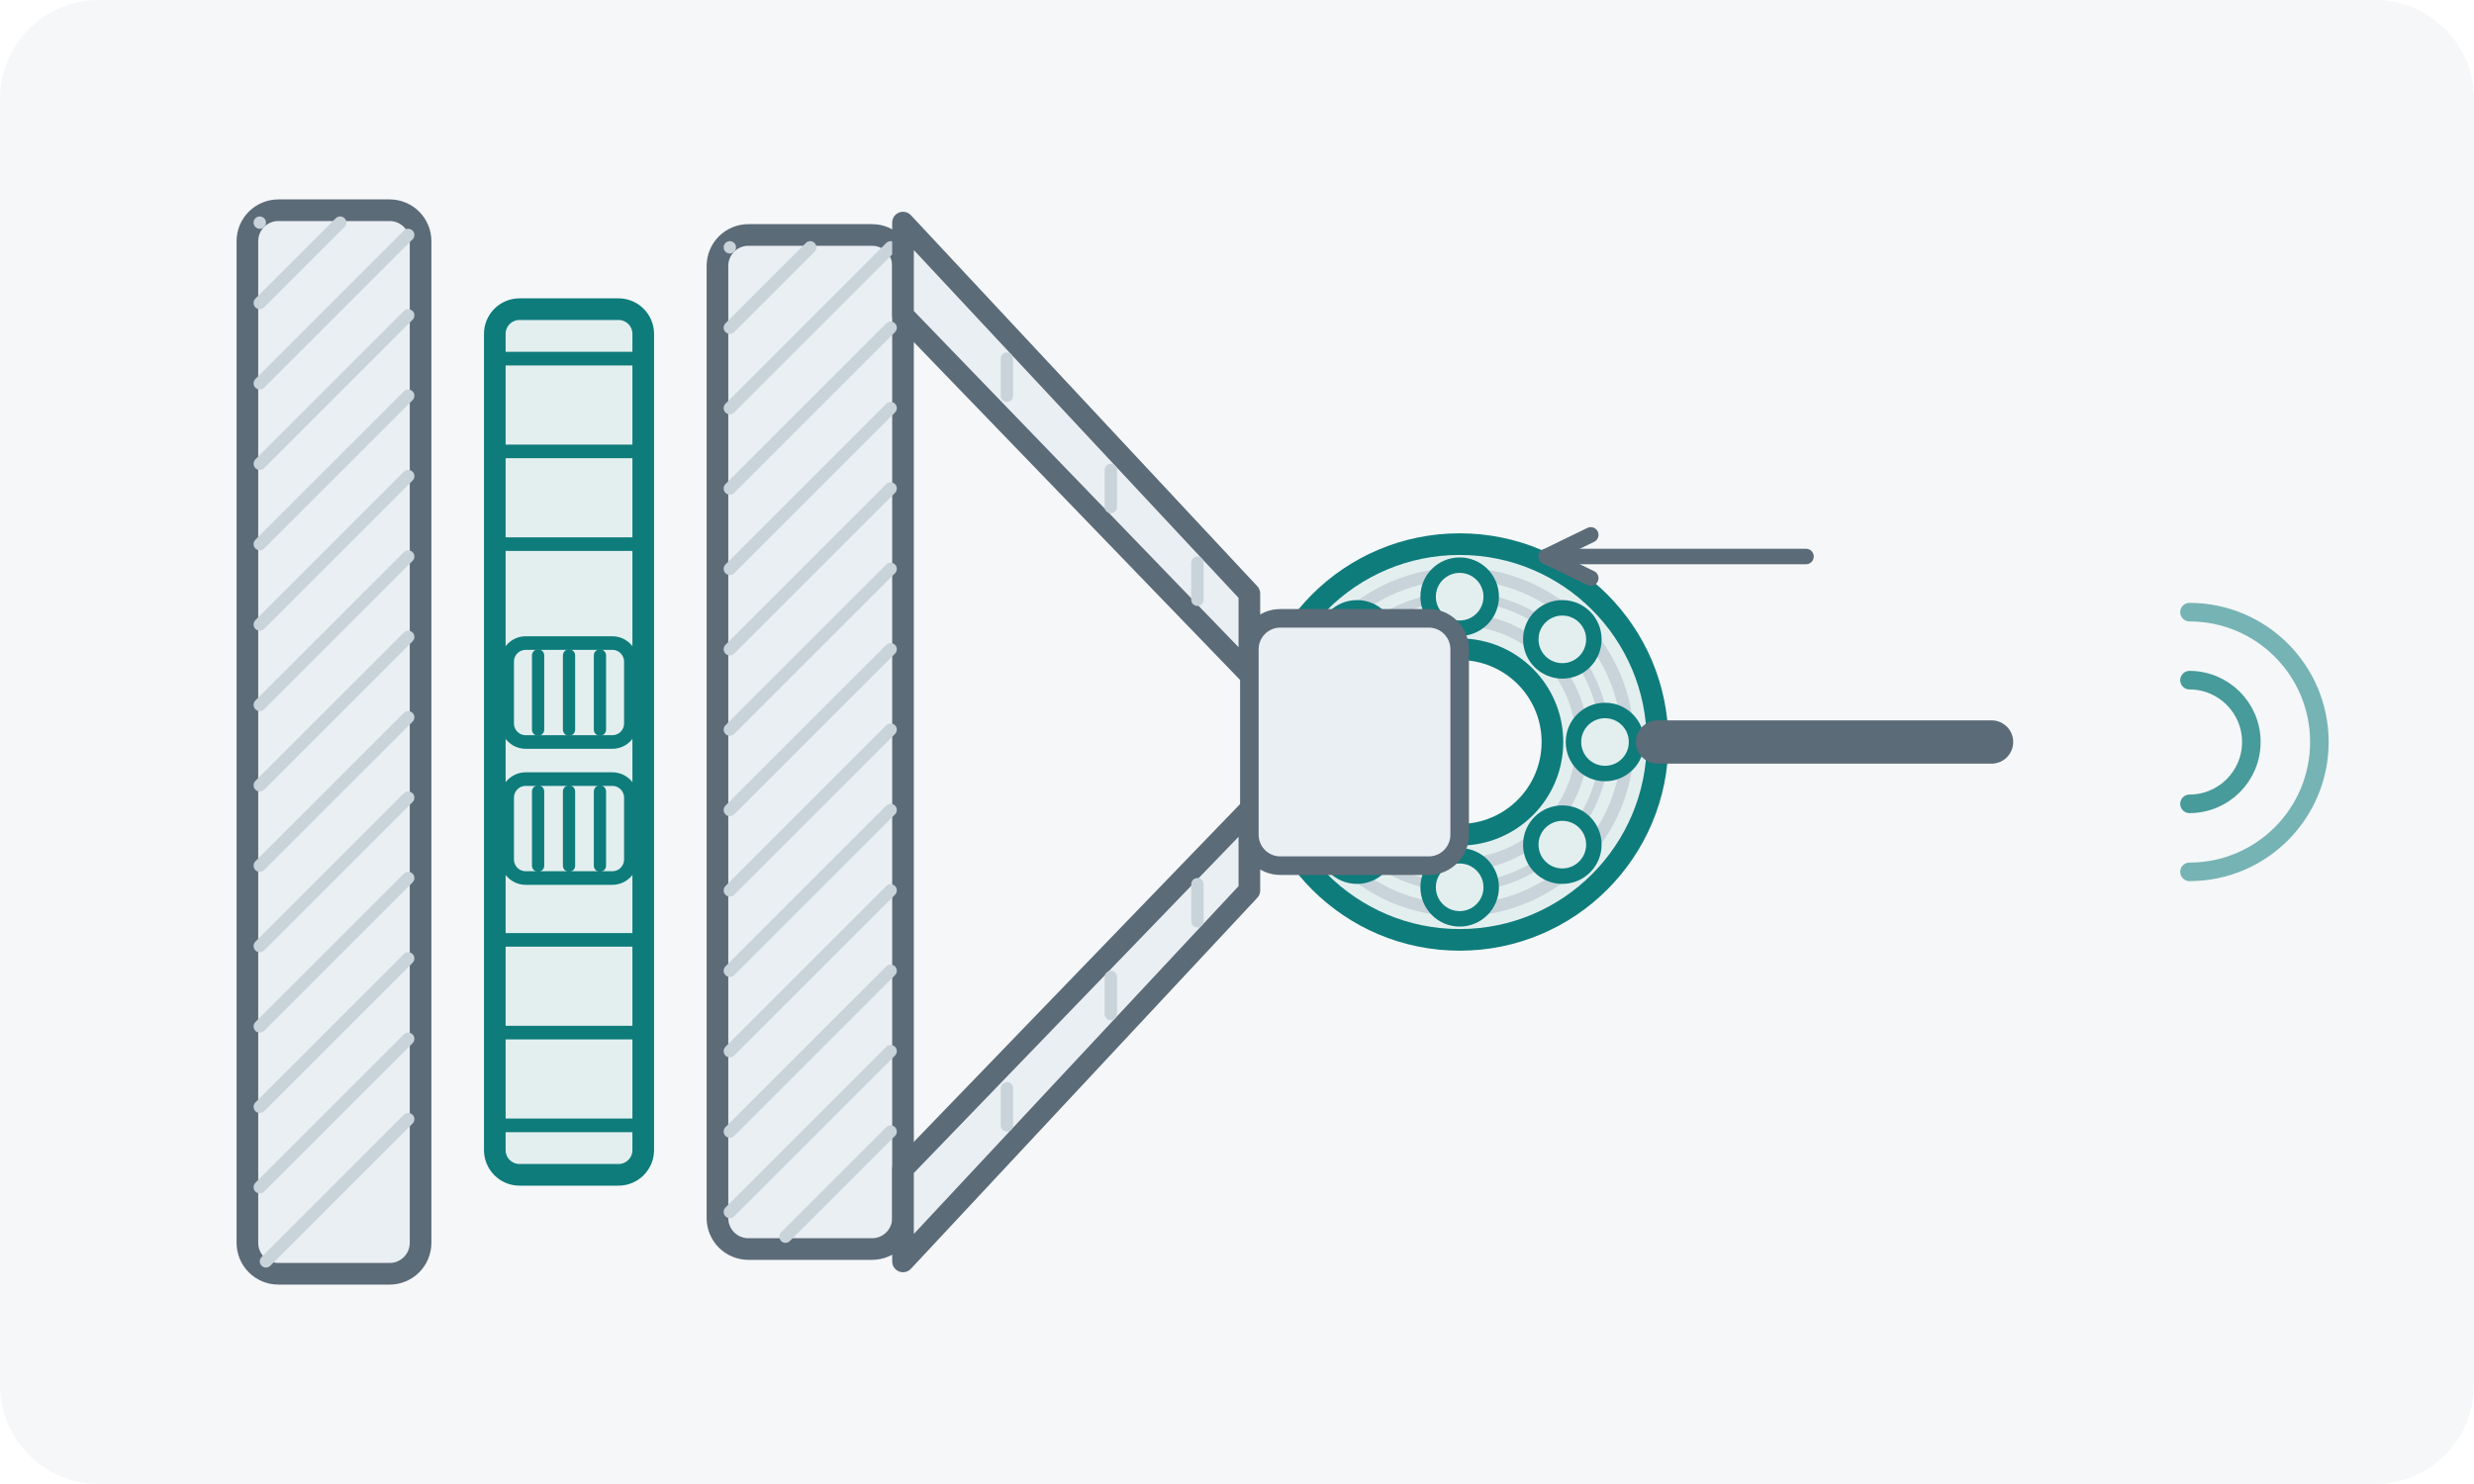
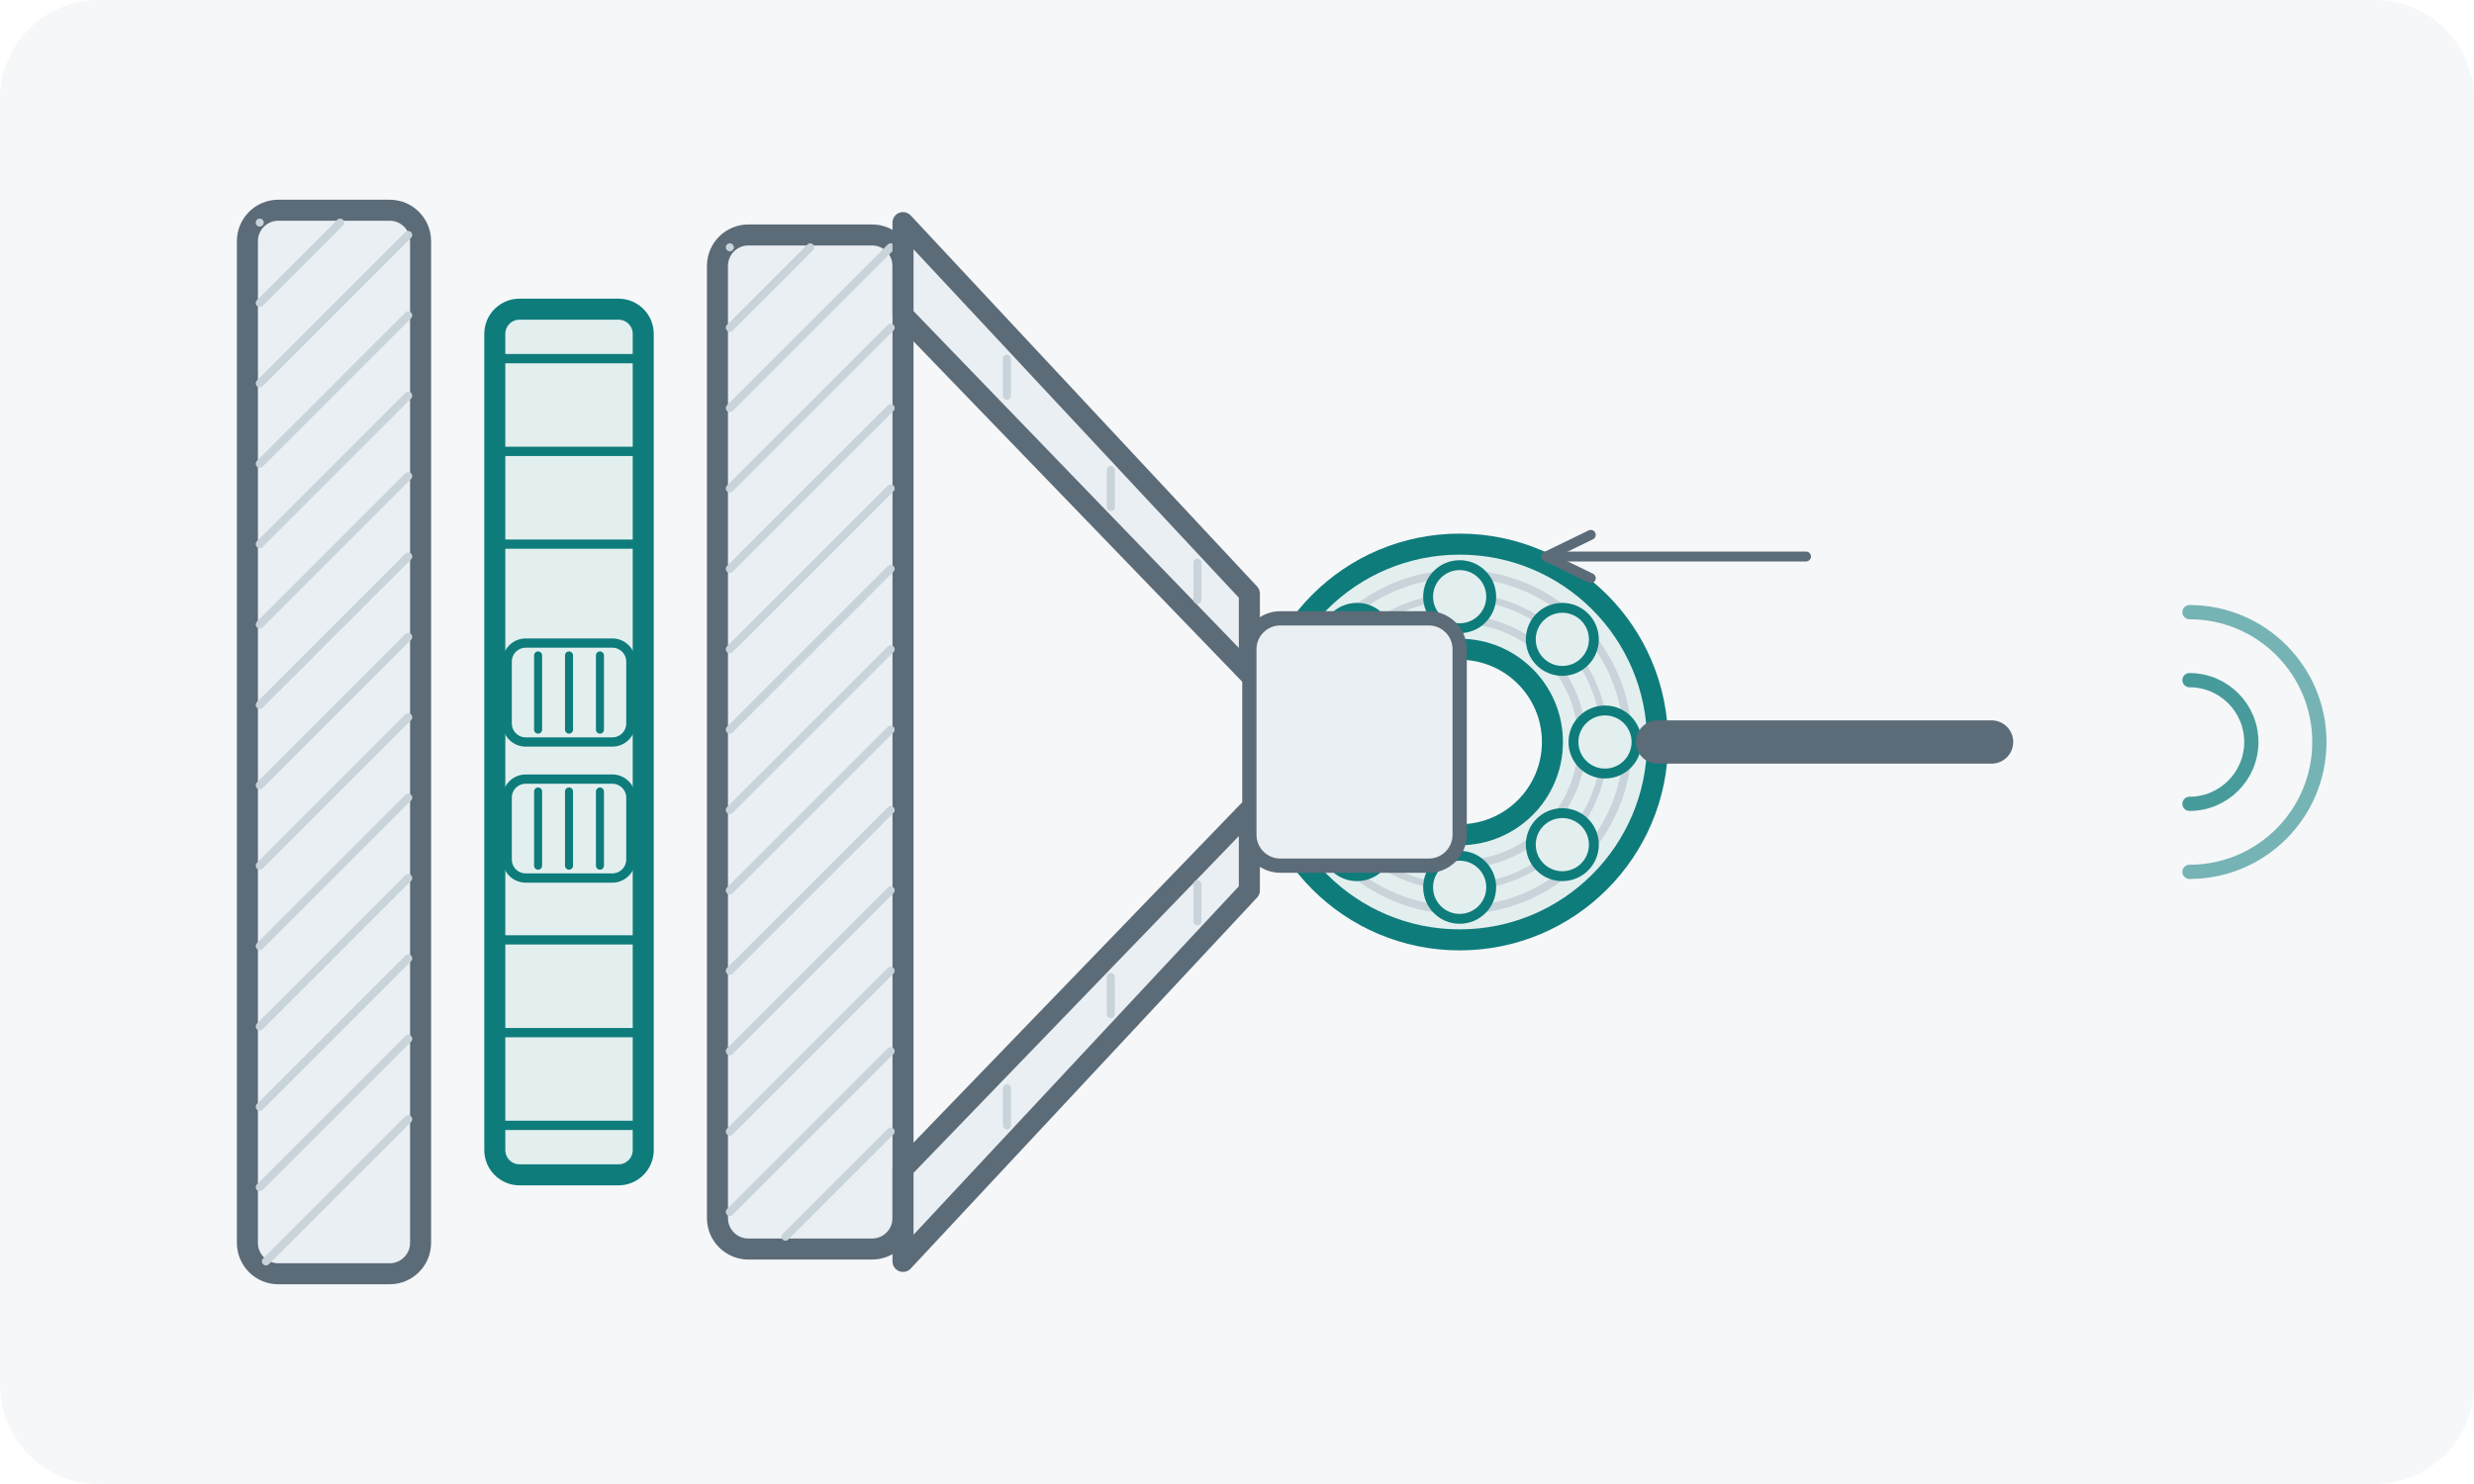
<svg xmlns="http://www.w3.org/2000/svg" viewBox="0 0 400 240" role="img" aria-label="Схема сцепления">
  <rect width="400" height="240" rx="16" fill="#F5F7F9" />
  <g fill="none" stroke-linecap="round" stroke-linejoin="round">
-     <rect x="40.0" y="34.0" width="28.0" height="172.0" rx="5" stroke="#5C6B78" stroke-width="3.5" fill="#EAEFF3" />
-     <path d="M 42.0 36.0 L 42.0 36.0" stroke="#C9D3DA" stroke-width="2" />
-     <path d="M 55.0 36.0 L 42.0 49.0" stroke="#C9D3DA" stroke-width="2" />
-     <path d="M 66.0 38.0 L 42.0 62.0" stroke="#C9D3DA" stroke-width="2" />
-     <path d="M 66.0 51.0 L 42.0 75.0" stroke="#C9D3DA" stroke-width="2" />
-     <path d="M 66.0 64.0 L 42.0 88.0" stroke="#C9D3DA" stroke-width="2" />
-     <path d="M 66.0 77.0 L 42.0 101.0" stroke="#C9D3DA" stroke-width="2" />
-     <path d="M 66.0 90.0 L 42.0 114.0" stroke="#C9D3DA" stroke-width="2" />
-     <path d="M 66.0 103.0 L 42.0 127.0" stroke="#C9D3DA" stroke-width="2" />
-     <path d="M 66.0 116.0 L 42.0 140.0" stroke="#C9D3DA" stroke-width="2" />
-     <path d="M 66.0 129.0 L 42.0 153.0" stroke="#C9D3DA" stroke-width="2" />
-     <path d="M 66.0 142.0 L 42.0 166.0" stroke="#C9D3DA" stroke-width="2" />
-     <path d="M 66.0 155.0 L 42.0 179.0" stroke="#C9D3DA" stroke-width="2" />
-     <path d="M 66.0 168.0 L 42.0 192.0" stroke="#C9D3DA" stroke-width="2" />
-     <path d="M 66.0 181.0 L 43.0 204.0" stroke="#C9D3DA" stroke-width="2" />
-     <rect x="80.0" y="50.0" width="24.0" height="140.0" rx="4" stroke="#0E7C7B" stroke-width="3.5" fill="#E3EFEF" />
-     <path d="M 80.0 58.0 L 104.0 58.0" stroke="#0E7C7B" stroke-width="2.2" />
-     <path d="M 80.0 73.0 L 104.0 73.0" stroke="#0E7C7B" stroke-width="2.2" />
-     <path d="M 80.0 88.0 L 104.0 88.0" stroke="#0E7C7B" stroke-width="2.2" />
-     <path d="M 80.0 152.0 L 104.0 152.0" stroke="#0E7C7B" stroke-width="2.2" />
-     <path d="M 80.0 167.0 L 104.0 167.0" stroke="#0E7C7B" stroke-width="2.2" />
-     <path d="M 80.0 182.0 L 104.0 182.0" stroke="#0E7C7B" stroke-width="2.2" />
-     <rect x="82.0" y="104.0" width="20.0" height="16.0" rx="3" stroke="#0E7C7B" stroke-width="2.2" fill="#E3EFEF" />
-     <path d="M 87.0 106.0 L 87.0 118.0" stroke="#0E7C7B" stroke-width="1.98" />
-     <path d="M 92.0 106.0 L 92.0 118.0" stroke="#0E7C7B" stroke-width="1.98" />
-     <path d="M 97.0 106.0 L 97.0 118.0" stroke="#0E7C7B" stroke-width="1.98" />
-     <rect x="82.0" y="126.0" width="20.0" height="16.0" rx="3" stroke="#0E7C7B" stroke-width="2.2" fill="#E3EFEF" />
-     <path d="M 87.0 128.0 L 87.0 140.0" stroke="#0E7C7B" stroke-width="1.98" />
-     <path d="M 92.0 128.0 L 92.0 140.0" stroke="#0E7C7B" stroke-width="1.98" />
-     <path d="M 97.0 128.0 L 97.0 140.0" stroke="#0E7C7B" stroke-width="1.98" />
-     <rect x="116.0" y="38.0" width="30.0" height="164.0" rx="5" stroke="#5C6B78" stroke-width="3.5" fill="#EAEFF3" />
-     <path d="M 118.0 40.0 L 118.0 40.0" stroke="#C9D3DA" stroke-width="2" />
-     <path d="M 131.0 40.0 L 118.0 53.0" stroke="#C9D3DA" stroke-width="2" />
-     <path d="M 144.0 40.0 L 118.0 66.0" stroke="#C9D3DA" stroke-width="2" />
-     <path d="M 144.0 53.0 L 118.0 79.0" stroke="#C9D3DA" stroke-width="2" />
-     <path d="M 144.0 66.0 L 118.0 92.0" stroke="#C9D3DA" stroke-width="2" />
-     <path d="M 144.0 79.0 L 118.0 105.0" stroke="#C9D3DA" stroke-width="2" />
-     <path d="M 144.0 92.0 L 118.0 118.0" stroke="#C9D3DA" stroke-width="2" />
-     <path d="M 144.0 105.0 L 118.0 131.0" stroke="#C9D3DA" stroke-width="2" />
-     <path d="M 144.0 118.0 L 118.0 144.0" stroke="#C9D3DA" stroke-width="2" />
-     <path d="M 144.0 131.0 L 118.0 157.0" stroke="#C9D3DA" stroke-width="2" />
-     <path d="M 144.0 144.0 L 118.0 170.0" stroke="#C9D3DA" stroke-width="2" />
-     <path d="M 144.0 157.0 L 118.0 183.0" stroke="#C9D3DA" stroke-width="2" />
-     <path d="M 144.0 170.0 L 118.0 196.0" stroke="#C9D3DA" stroke-width="2" />
-     <path d="M 144.0 183.0 L 127.0 200.0" stroke="#C9D3DA" stroke-width="2" />
-     <path d="M 146.0 36.0 L 202.0 96.0 L 202.0 109.0 L 146.0 51.0 Z" stroke="#5C6B78" stroke-width="3.5" fill="#EAEFF3" />
-     <path d="M 146.0 204.0 L 202.0 144.0 L 202.0 131.0 L 146.0 189.0 Z" stroke="#5C6B78" stroke-width="3.5" fill="#EAEFF3" />
-     <path d="M 162.8 58.0 L 162.8 64.0" stroke="#C9D3DA" stroke-width="2" />
-     <path d="M 162.8 182.0 L 162.8 176.0" stroke="#C9D3DA" stroke-width="2" />
-     <path d="M 179.6 76.0 L 179.6 82.0" stroke="#C9D3DA" stroke-width="2" />
-     <path d="M 179.6 164.0 L 179.6 158.0" stroke="#C9D3DA" stroke-width="2" />
-     <path d="M 193.6 91.0 L 193.6 97.0" stroke="#C9D3DA" stroke-width="2" />
-     <path d="M 193.6 149.0 L 193.6 143.0" stroke="#C9D3DA" stroke-width="2" />
+     <rect x="40.0" y="34.0" width="28.0" height="172.0" rx="5" stroke="#5C6B78" stroke-width="3.4" fill="#EAEFF3" />
+     <path d="M 42.0 36.0 L 42.0 36.0" stroke="#C9D3DA" stroke-width="1.3" />
+     <path d="M 55.0 36.0 L 42.0 49.0" stroke="#C9D3DA" stroke-width="1.3" />
+     <path d="M 66.0 38.0 L 42.0 62.0" stroke="#C9D3DA" stroke-width="1.3" />
+     <path d="M 66.0 51.0 L 42.0 75.0" stroke="#C9D3DA" stroke-width="1.3" />
+     <path d="M 66.0 64.0 L 42.0 88.0" stroke="#C9D3DA" stroke-width="1.3" />
+     <path d="M 66.0 77.0 L 42.0 101.0" stroke="#C9D3DA" stroke-width="1.3" />
+     <path d="M 66.0 90.0 L 42.0 114.0" stroke="#C9D3DA" stroke-width="1.3" />
+     <path d="M 66.0 103.0 L 42.0 127.0" stroke="#C9D3DA" stroke-width="1.3" />
+     <path d="M 66.0 116.0 L 42.0 140.0" stroke="#C9D3DA" stroke-width="1.3" />
+     <path d="M 66.0 129.0 L 42.0 153.0" stroke="#C9D3DA" stroke-width="1.3" />
+     <path d="M 66.0 142.0 L 42.0 166.0" stroke="#C9D3DA" stroke-width="1.3" />
+     <path d="M 66.0 155.0 L 42.0 179.0" stroke="#C9D3DA" stroke-width="1.3" />
+     <path d="M 66.0 168.0 L 42.0 192.0" stroke="#C9D3DA" stroke-width="1.3" />
+     <path d="M 66.0 181.0 L 43.0 204.0" stroke="#C9D3DA" stroke-width="1.3" />
+     <rect x="80.0" y="50.0" width="24.0" height="140.0" rx="4" stroke="#0E7C7B" stroke-width="3.4" fill="#E3EFEF" />
+     <path d="M 80.0 58.0 L 104.0 58.0" stroke="#0E7C7B" stroke-width="1.5" />
+     <path d="M 80.0 73.0 L 104.0 73.0" stroke="#0E7C7B" stroke-width="1.5" />
+     <path d="M 80.0 88.0 L 104.0 88.0" stroke="#0E7C7B" stroke-width="1.5" />
+     <path d="M 80.0 152.0 L 104.0 152.0" stroke="#0E7C7B" stroke-width="1.5" />
+     <path d="M 80.0 167.0 L 104.0 167.0" stroke="#0E7C7B" stroke-width="1.5" />
+     <path d="M 80.0 182.0 L 104.0 182.0" stroke="#0E7C7B" stroke-width="1.5" />
+     <rect x="82.0" y="104.0" width="20.0" height="16.0" rx="3" stroke="#0E7C7B" stroke-width="1.5" fill="#E3EFEF" />
+     <path d="M 87.0 106.0 L 87.0 118.0" stroke="#0E7C7B" stroke-width="1.3" />
+     <path d="M 92.0 106.0 L 92.0 118.0" stroke="#0E7C7B" stroke-width="1.3" />
+     <path d="M 97.0 106.0 L 97.0 118.0" stroke="#0E7C7B" stroke-width="1.3" />
+     <rect x="82.0" y="126.0" width="20.0" height="16.0" rx="3" stroke="#0E7C7B" stroke-width="1.5" fill="#E3EFEF" />
+     <path d="M 87.0 128.0 L 87.0 140.0" stroke="#0E7C7B" stroke-width="1.3" />
+     <path d="M 92.0 128.0 L 92.0 140.0" stroke="#0E7C7B" stroke-width="1.3" />
+     <path d="M 97.0 128.0 L 97.0 140.0" stroke="#0E7C7B" stroke-width="1.3" />
+     <rect x="116.0" y="38.0" width="30.0" height="164.0" rx="5" stroke="#5C6B78" stroke-width="3.4" fill="#EAEFF3" />
+     <path d="M 118.0 40.0 L 118.0 40.0" stroke="#C9D3DA" stroke-width="1.3" />
+     <path d="M 131.0 40.0 L 118.0 53.0" stroke="#C9D3DA" stroke-width="1.3" />
+     <path d="M 144.0 40.0 L 118.0 66.0" stroke="#C9D3DA" stroke-width="1.3" />
+     <path d="M 144.0 53.0 L 118.0 79.0" stroke="#C9D3DA" stroke-width="1.3" />
+     <path d="M 144.0 66.0 L 118.0 92.0" stroke="#C9D3DA" stroke-width="1.3" />
+     <path d="M 144.0 79.0 L 118.0 105.0" stroke="#C9D3DA" stroke-width="1.3" />
+     <path d="M 144.0 92.0 L 118.0 118.0" stroke="#C9D3DA" stroke-width="1.3" />
+     <path d="M 144.0 105.0 L 118.0 131.0" stroke="#C9D3DA" stroke-width="1.3" />
+     <path d="M 144.0 118.0 L 118.0 144.0" stroke="#C9D3DA" stroke-width="1.3" />
+     <path d="M 144.0 131.0 L 118.0 157.0" stroke="#C9D3DA" stroke-width="1.3" />
+     <path d="M 144.0 144.0 L 118.0 170.0" stroke="#C9D3DA" stroke-width="1.3" />
+     <path d="M 144.0 157.0 L 118.0 183.0" stroke="#C9D3DA" stroke-width="1.3" />
+     <path d="M 144.0 170.0 L 118.0 196.0" stroke="#C9D3DA" stroke-width="1.3" />
+     <path d="M 144.0 183.0 L 127.0 200.0" stroke="#C9D3DA" stroke-width="1.3" />
+     <path d="M 146.0 36.0 L 202.0 96.0 L 202.0 109.0 L 146.0 51.0 Z" stroke="#5C6B78" stroke-width="3.4" fill="#EAEFF3" />
+     <path d="M 146.0 204.0 L 202.0 144.0 L 202.0 131.0 L 146.0 189.0 Z" stroke="#5C6B78" stroke-width="3.4" fill="#EAEFF3" />
+     <path d="M 162.8 58.0 L 162.8 64.0" stroke="#C9D3DA" stroke-width="1.3" />
+     <path d="M 162.8 182.0 L 162.8 176.0" stroke="#C9D3DA" stroke-width="1.3" />
+     <path d="M 179.6 76.0 L 179.6 82.0" stroke="#C9D3DA" stroke-width="1.3" />
+     <path d="M 179.6 164.0 L 179.6 158.0" stroke="#C9D3DA" stroke-width="1.3" />
+     <path d="M 193.6 91.0 L 193.6 97.0" stroke="#C9D3DA" stroke-width="1.3" />
+     <path d="M 193.6 149.0 L 193.6 143.0" stroke="#C9D3DA" stroke-width="1.3" />
    <path d="M 204.0 120.0 A 32.0 32.0 0 1 0 268.0 120.0 A 32.0 32.0 0 1 0 204.0 120.0 Z M 221.0 120.0 A 15.0 15.0 0 1 0 251.0 120.0 A 15.0 15.0 0 1 0 221.0 120.0 Z" fill="#E3EFEF" fill-rule="evenodd" stroke="none" />
-     <circle cx="236.0" cy="120.0" r="32.0" stroke="#0E7C7B" stroke-width="3.5" fill="none" />
-     <circle cx="236.0" cy="120.0" r="27.2" stroke="#C9D3DA" stroke-width="2" fill="none" />
-     <circle cx="236.0" cy="120.0" r="15.0" stroke="#0E7C7B" stroke-width="3.5" fill="none" />
-     <circle cx="236.0" cy="120.0" r="19.8" stroke="#C9D3DA" stroke-width="2" fill="none" />
-     <circle cx="236.0" cy="120.0" r="23.5" stroke="#C9D3DA" stroke-width="1.5" fill="none" />
-     <circle cx="259.5" cy="120.0" r="5.1" stroke="#0E7C7B" stroke-width="2.5" fill="#E3EFEF" />
-     <circle cx="252.6" cy="136.6" r="5.1" stroke="#0E7C7B" stroke-width="2.5" fill="#E3EFEF" />
-     <circle cx="236.0" cy="143.5" r="5.1" stroke="#0E7C7B" stroke-width="2.5" fill="#E3EFEF" />
-     <circle cx="219.4" cy="136.6" r="5.1" stroke="#0E7C7B" stroke-width="2.5" fill="#E3EFEF" />
-     <circle cx="212.5" cy="120.0" r="5.1" stroke="#0E7C7B" stroke-width="2.5" fill="#E3EFEF" />
-     <circle cx="219.4" cy="103.4" r="5.1" stroke="#0E7C7B" stroke-width="2.5" fill="#E3EFEF" />
-     <circle cx="236.0" cy="96.5" r="5.1" stroke="#0E7C7B" stroke-width="2.5" fill="#E3EFEF" />
-     <circle cx="252.6" cy="103.4" r="5.1" stroke="#0E7C7B" stroke-width="2.5" fill="#E3EFEF" />
-     <rect x="202.0" y="100.0" width="34.0" height="40.0" rx="5" stroke="#5C6B78" stroke-width="3" fill="#EAEFF3" />
-     <path d="M 268.0 120.0 L 322.0 120.0" stroke="#5C6B78" stroke-width="7" />
-     <path d="M 292.0 90.0 L 250.0 90.0" stroke="#5C6B78" stroke-width="2.5" />
-     <path d="M 257.2 86.5 L 250.0 90.0 L 257.2 93.5" stroke="#5C6B78" stroke-width="2.5" fill="none" />
-     <path d="M 354 110 A 10 10 0 0 1 354 130" stroke="#0E7C7B" stroke-width="3" opacity="0.75" />
-     <path d="M 354 99 A 21 21 0 0 1 354 141" stroke="#0E7C7B" stroke-width="3" opacity="0.55" />
+     <circle cx="236.0" cy="120.0" r="32.0" stroke="#0E7C7B" stroke-width="3.4" fill="none" />
+     <circle cx="236.0" cy="120.0" r="27.2" stroke="#C9D3DA" stroke-width="1.3" fill="none" />
+     <circle cx="236.0" cy="120.0" r="15.0" stroke="#0E7C7B" stroke-width="3.4" fill="none" />
+     <circle cx="236.0" cy="120.0" r="19.8" stroke="#C9D3DA" stroke-width="1.3" fill="none" />
+     <circle cx="236.0" cy="120.0" r="23.5" stroke="#C9D3DA" stroke-width="1.1" fill="none" />
+     <circle cx="259.5" cy="120.0" r="5.1" stroke="#0E7C7B" stroke-width="1.6" fill="#E3EFEF" />
+     <circle cx="252.6" cy="136.6" r="5.1" stroke="#0E7C7B" stroke-width="1.6" fill="#E3EFEF" />
+     <circle cx="236.0" cy="143.5" r="5.1" stroke="#0E7C7B" stroke-width="1.6" fill="#E3EFEF" />
+     <circle cx="219.4" cy="136.6" r="5.1" stroke="#0E7C7B" stroke-width="1.6" fill="#E3EFEF" />
+     <circle cx="212.5" cy="120.0" r="5.1" stroke="#0E7C7B" stroke-width="1.6" fill="#E3EFEF" />
+     <circle cx="219.4" cy="103.4" r="5.1" stroke="#0E7C7B" stroke-width="1.6" fill="#E3EFEF" />
+     <circle cx="236.0" cy="96.5" r="5.1" stroke="#0E7C7B" stroke-width="1.6" fill="#E3EFEF" />
+     <circle cx="252.6" cy="103.4" r="5.1" stroke="#0E7C7B" stroke-width="1.6" fill="#E3EFEF" />
+     <rect x="202.0" y="100.0" width="34.0" height="40.0" rx="5" stroke="#5C6B78" stroke-width="2.3" fill="#EAEFF3" />
+     <path d="M 268.0 120.0 L 322.0 120.0" stroke="#5C6B78" stroke-width="7.0" />
+     <path d="M 292.0 90.0 L 250.0 90.0" stroke="#5C6B78" stroke-width="1.6" />
+     <path d="M 257.2 86.5 L 250.0 90.0 L 257.2 93.5" stroke="#5C6B78" stroke-width="1.6" fill="none" />
+     <path d="M 354 110 A 10 10 0 0 1 354 130" stroke="#0E7C7B" stroke-width="2.3" opacity="0.75" />
+     <path d="M 354 99 A 21 21 0 0 1 354 141" stroke="#0E7C7B" stroke-width="2.3" opacity="0.55" />
  </g>
</svg>
